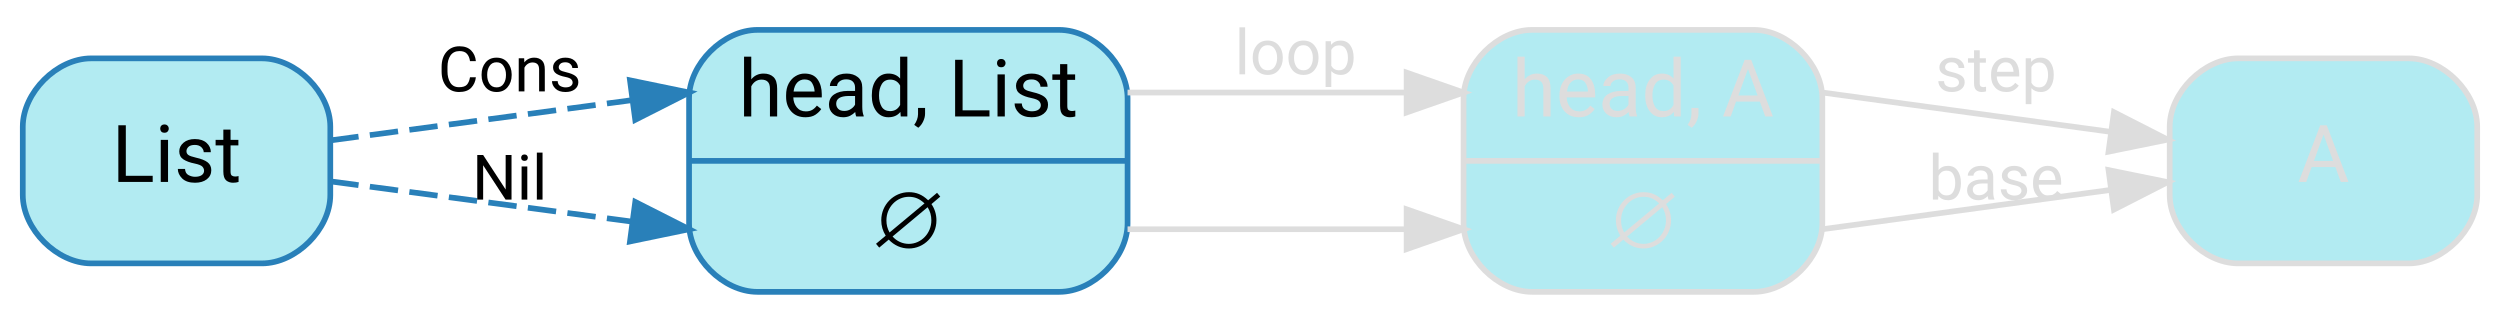
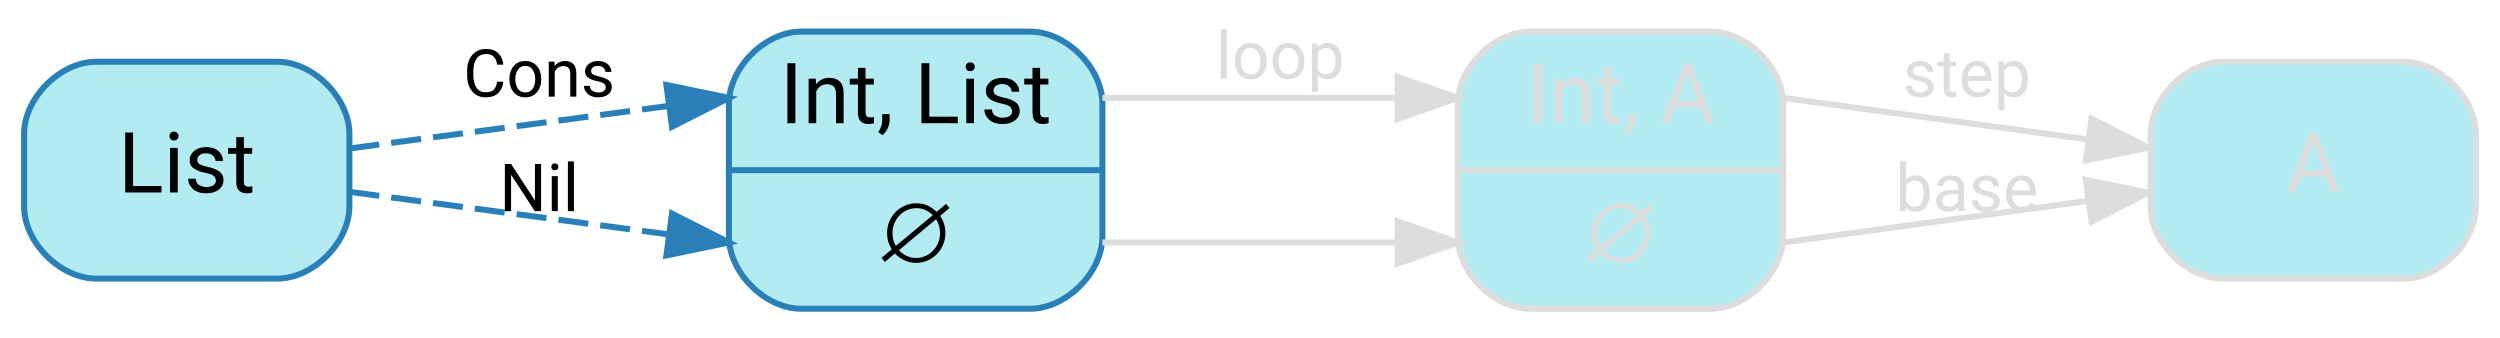
- <svg xmlns="http://www.w3.org/2000/svg" width="439pt" height="56pt" viewBox="0.00 0.00 439.00 55.50">
+ <svg xmlns="http://www.w3.org/2000/svg" width="415pt" height="56pt" viewBox="0.00 0.00 415.00 55.50">
  <g id="graph0" class="graph" transform="scale(1 1) rotate(0) translate(4 51.5)">
    <g id="node1" class="node">
-       <path fill="#b2ebf2" stroke="#2980b9" d="M129,-.5C129,-.5 182,-.5 182,-.5 188,-.5 194,-6.5 194,-12.5 194,-12.5 194,-34.5 194,-34.5 194,-40.5 188,-46.5 182,-46.5 182,-46.5 129,-46.5 129,-46.5 123,-46.5 117,-40.5 117,-34.5 117,-34.5 117,-12.5 117,-12.5 117,-6.5 123,-.5 129,-.5" />
-       <text text-anchor="middle" x="155.5" y="-31.3" font-family="Segoe UI,Roboto,Helvetica,Arial,sans-serif" font-size="14.00" fill="#000000">head, List</text>
-       <polyline fill="none" stroke="#2980b9" points="117,-23.5 194,-23.5 " />
-       <text text-anchor="middle" x="155.5" y="-8.3" font-family="Segoe UI,Roboto,Helvetica,Arial,sans-serif" font-size="14.00" fill="#000000">∅</text>
+       <path fill="#b2ebf2" stroke="#2980b9" d="M129,-.5C129,-.5 167,-.5 167,-.5 173,-.5 179,-6.5 179,-12.5 179,-12.5 179,-34.5 179,-34.5 179,-40.5 173,-46.5 167,-46.5 167,-46.5 129,-46.5 129,-46.5 123,-46.5 117,-40.5 117,-34.5 117,-34.5 117,-12.5 117,-12.5 117,-6.5 123,-.5 129,-.5" />
+       <text text-anchor="middle" x="148" y="-31.3" font-family="Segoe UI,Roboto,Helvetica,Arial,sans-serif" font-size="14.00" fill="#000000">Int, List</text>
+       <polyline fill="none" stroke="#2980b9" points="117,-23.5 179,-23.5 " />
+       <text text-anchor="middle" x="148" y="-8.3" font-family="Segoe UI,Roboto,Helvetica,Arial,sans-serif" font-size="14.00" fill="#000000">∅</text>
    </g>
    <g id="node2" class="node">
-       <path fill="#b2ebf2" stroke="#dddddd" d="M265,-.5C265,-.5 304,-.5 304,-.5 310,-.5 316,-6.5 316,-12.5 316,-12.5 316,-34.5 316,-34.5 316,-40.5 310,-46.5 304,-46.5 304,-46.5 265,-46.5 265,-46.5 259,-46.5 253,-40.5 253,-34.5 253,-34.5 253,-12.5 253,-12.5 253,-6.5 259,-.5 265,-.5" />
-       <text text-anchor="middle" x="284.5" y="-31.3" font-family="Segoe UI,Roboto,Helvetica,Arial,sans-serif" font-size="14.00" fill="#dddddd">head, A</text>
-       <polyline fill="none" stroke="#dddddd" points="253,-23.5 316,-23.5 " />
-       <text text-anchor="middle" x="284.5" y="-8.3" font-family="Segoe UI,Roboto,Helvetica,Arial,sans-serif" font-size="14.00" fill="#dddddd">∅</text>
+       <path fill="#b2ebf2" stroke="#dddddd" d="M250,-.5C250,-.5 280,-.5 280,-.5 286,-.5 292,-6.5 292,-12.5 292,-12.5 292,-34.5 292,-34.5 292,-40.5 286,-46.5 280,-46.5 280,-46.5 250,-46.5 250,-46.5 244,-46.5 238,-40.5 238,-34.5 238,-34.5 238,-12.5 238,-12.5 238,-6.5 244,-.5 250,-.5" />
+       <text text-anchor="middle" x="265" y="-31.3" font-family="Segoe UI,Roboto,Helvetica,Arial,sans-serif" font-size="14.00" fill="#dddddd">Int, A</text>
+       <polyline fill="none" stroke="#dddddd" points="238,-23.5 292,-23.5 " />
+       <text text-anchor="middle" x="265" y="-8.3" font-family="Segoe UI,Roboto,Helvetica,Arial,sans-serif" font-size="14.00" fill="#dddddd">∅</text>
    </g>
    <g id="edge3" class="edge">
-       <path fill="none" stroke="#dddddd" d="M194,-35.5C194,-35.5 226.159,-35.5 242.992,-35.5" />
-       <polygon fill="#dddddd" stroke="#dddddd" points="243,-39 253,-35.5 243,-32 243,-39" />
-       <text text-anchor="middle" x="223.5" y="-38.7" font-family="Segoe UI,Roboto,Helvetica,Arial,sans-serif" font-size="11.00" fill="#dddddd">loop</text>
+       <path fill="none" stroke="#dddddd" d="M179,-35.5C179,-35.5 211.159,-35.5 227.992,-35.5" />
+       <polygon fill="#dddddd" stroke="#dddddd" points="228,-39 238,-35.5 228,-32 228,-39" />
+       <text text-anchor="middle" x="208.5" y="-38.7" font-family="Segoe UI,Roboto,Helvetica,Arial,sans-serif" font-size="11.00" fill="#dddddd">loop</text>
    </g>
    <g id="edge4" class="edge">
-       <path fill="none" stroke="#dddddd" d="M194,-11.5C194,-11.5 226.159,-11.5 242.992,-11.5" />
-       <polygon fill="#dddddd" stroke="#dddddd" points="243,-15 253,-11.5 243,-8 243,-15" />
+       <path fill="none" stroke="#dddddd" d="M179,-11.5C179,-11.5 211.159,-11.5 227.992,-11.5" />
+       <polygon fill="#dddddd" stroke="#dddddd" points="228,-15 238,-11.5 228,-8 228,-15" />
    </g>
    <g id="node4" class="node">
-       <path fill="#b2ebf2" stroke="#dddddd" d="M419,-41.5C419,-41.5 389,-41.5 389,-41.5 383,-41.5 377,-35.5 377,-29.5 377,-29.5 377,-17.5 377,-17.5 377,-11.5 383,-5.5 389,-5.5 389,-5.5 419,-5.5 419,-5.5 425,-5.5 431,-11.5 431,-17.5 431,-17.5 431,-29.5 431,-29.5 431,-35.5 425,-41.5 419,-41.5" />
-       <text text-anchor="middle" x="404" y="-19.8" font-family="Segoe UI,Roboto,Helvetica,Arial,sans-serif" font-size="14.00" fill="#dddddd">A</text>
+       <path fill="#b2ebf2" stroke="#dddddd" d="M395,-41.5C395,-41.5 365,-41.5 365,-41.5 359,-41.5 353,-35.5 353,-29.5 353,-29.5 353,-17.5 353,-17.5 353,-11.5 359,-5.5 365,-5.5 365,-5.5 395,-5.5 395,-5.5 401,-5.5 407,-11.5 407,-17.5 407,-17.5 407,-29.5 407,-29.5 407,-35.5 401,-41.5 395,-41.5" />
+       <text text-anchor="middle" x="380" y="-19.8" font-family="Segoe UI,Roboto,Helvetica,Arial,sans-serif" font-size="14.00" fill="#dddddd">A</text>
    </g>
    <g id="edge5" class="edge">
-       <path fill="none" stroke="#dddddd" d="M316,-35.5C316,-35.5 342.648,-31.866 366.616,-28.598" />
-       <polygon fill="#dddddd" stroke="#dddddd" points="367.203,-32.05 376.639,-27.231 366.257,-25.114 367.203,-32.05" />
-       <text text-anchor="middle" x="346.5" y="-35.7" font-family="Segoe UI,Roboto,Helvetica,Arial,sans-serif" font-size="11.00" fill="#dddddd">step</text>
+       <path fill="none" stroke="#dddddd" d="M292,-35.5C292,-35.5 318.648,-31.866 342.616,-28.598" />
+       <polygon fill="#dddddd" stroke="#dddddd" points="343.203,-32.05 352.639,-27.231 342.257,-25.114 343.203,-32.05" />
+       <text text-anchor="middle" x="322.5" y="-35.7" font-family="Segoe UI,Roboto,Helvetica,Arial,sans-serif" font-size="11.00" fill="#dddddd">step</text>
    </g>
    <g id="edge6" class="edge">
-       <path fill="none" stroke="#dddddd" d="M316,-11.5C316,-11.5 342.648,-15.134 366.616,-18.402" />
-       <polygon fill="#dddddd" stroke="#dddddd" points="366.257,-21.886 376.639,-19.769 367.203,-14.95 366.257,-21.886" />
-       <text text-anchor="middle" x="346.5" y="-16.7" font-family="Segoe UI,Roboto,Helvetica,Arial,sans-serif" font-size="11.00" fill="#dddddd">base</text>
+       <path fill="none" stroke="#dddddd" d="M292,-11.5C292,-11.5 318.648,-15.134 342.616,-18.402" />
+       <polygon fill="#dddddd" stroke="#dddddd" points="342.257,-21.886 352.639,-19.769 343.203,-14.95 342.257,-21.886" />
+       <text text-anchor="middle" x="322.5" y="-16.7" font-family="Segoe UI,Roboto,Helvetica,Arial,sans-serif" font-size="11.00" fill="#dddddd">base</text>
    </g>
    <g id="node3" class="node">
      <path fill="#b2ebf2" stroke="#2980b9" d="M42,-41.5C42,-41.5 12,-41.5 12,-41.5 6,-41.5 0,-35.5 0,-29.5 0,-29.5 0,-17.5 0,-17.5 0,-11.5 6,-5.5 12,-5.5 12,-5.5 42,-5.5 42,-5.5 48,-5.5 54,-11.5 54,-17.5 54,-17.5 54,-29.5 54,-29.5 54,-35.5 48,-41.5 42,-41.5" />
      <text text-anchor="middle" x="27" y="-19.8" font-family="Segoe UI,Roboto,Helvetica,Arial,sans-serif" font-size="14.00" fill="#000000">List</text>
    </g>
    <g id="edge1" class="edge">
      <path fill="none" stroke="#2980b9" stroke-dasharray="5,2" d="M54.003,-27.1C71.814,-29.475 94.13,-32.451 106.856,-34.148" />
      <polygon fill="#2980b9" stroke="#2980b9" points="106.625,-37.648 117,-35.5 107.55,-30.709 106.625,-37.648" />
      <text text-anchor="middle" x="85.5" y="-35.7" font-family="Segoe UI,Roboto,Helvetica,Arial,sans-serif" font-size="11.00" fill="#000000">Cons</text>
    </g>
    <g id="edge2" class="edge">
      <path fill="none" stroke="#2980b9" stroke-dasharray="5,2" d="M54.003,-19.9C71.814,-17.525 94.13,-14.549 106.856,-12.852" />
      <polygon fill="#2980b9" stroke="#2980b9" points="107.55,-16.291 117,-11.5 106.625,-9.352 107.55,-16.291" />
      <text text-anchor="middle" x="85.5" y="-16.7" font-family="Segoe UI,Roboto,Helvetica,Arial,sans-serif" font-size="11.00" fill="#000000">Nil</text>
    </g>
  </g>
</svg>
